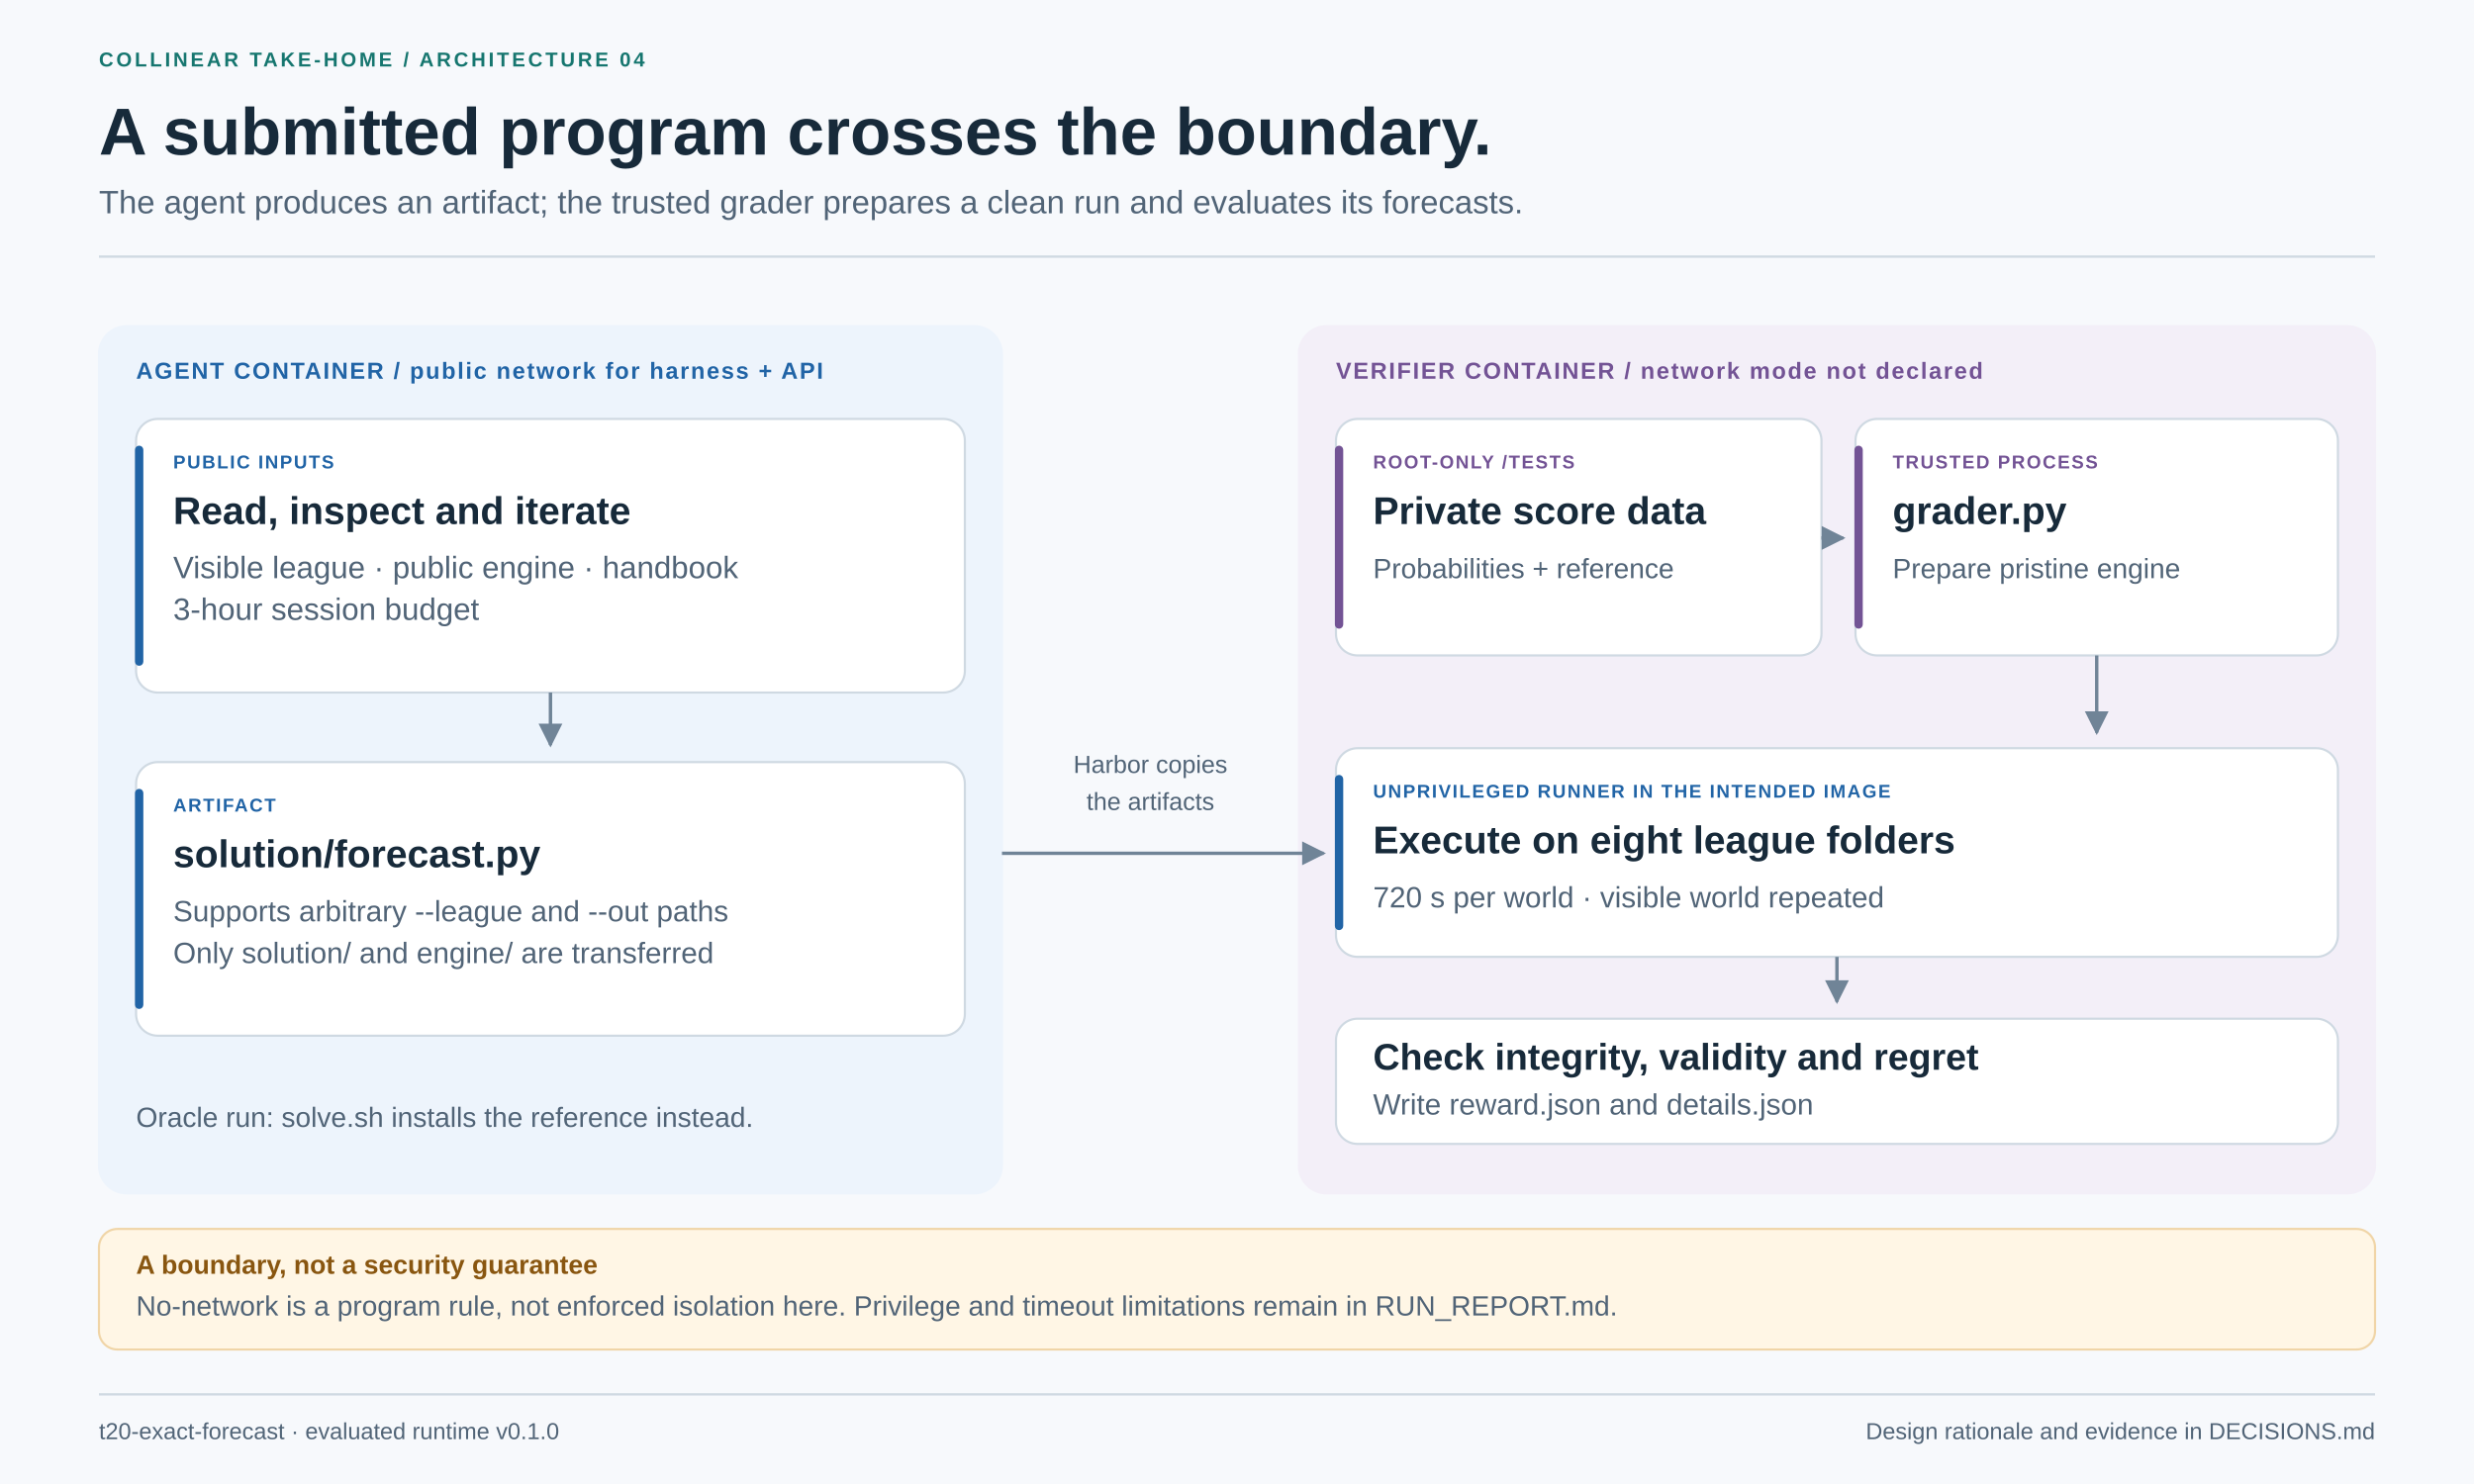
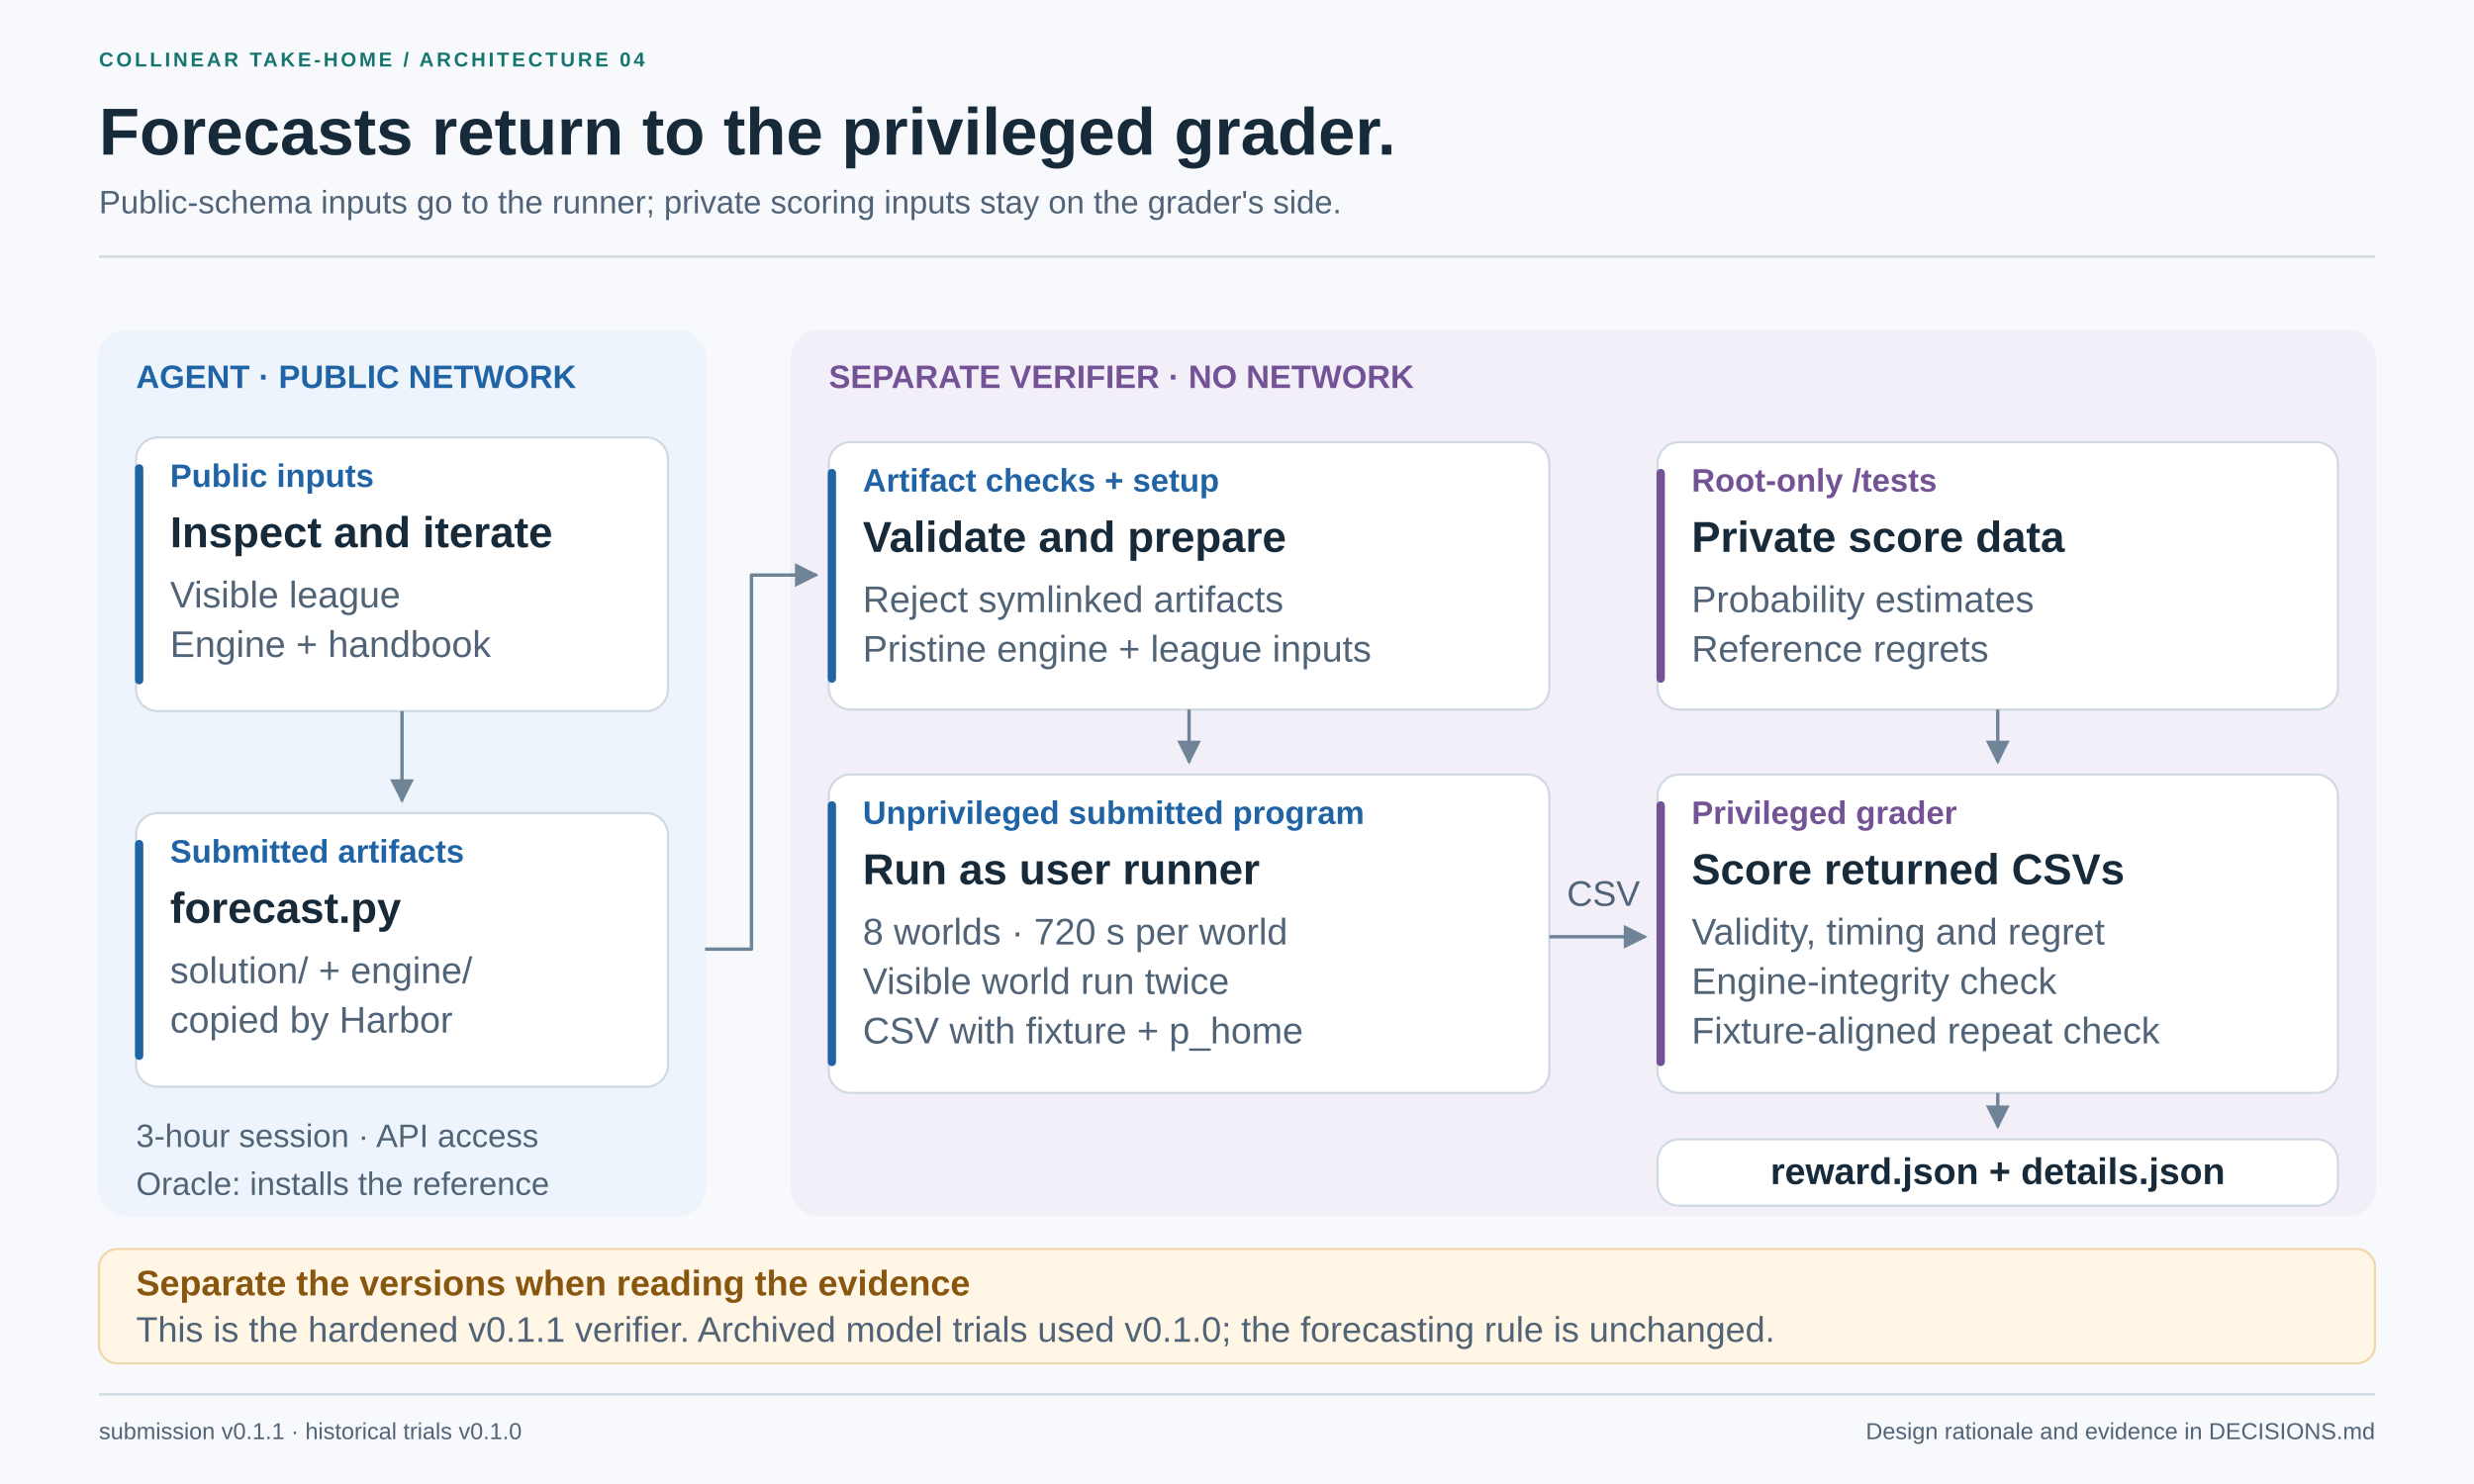
<svg xmlns="http://www.w3.org/2000/svg" width="1600" height="960" viewBox="0 0 1600 960" role="img" aria-labelledby="title desc">
  <defs>
    <marker id="arrow" viewBox="0 0 10 10" refX="9" refY="5" markerWidth="7" markerHeight="7" orient="auto-start-reverse">
      <path d="M 0 0 L 10 5 L 0 10 z" fill="#708497" />
    </marker>
  </defs>
  <rect width="1600" height="960" fill="#F7F9FC" />
  <text x="64" y="43" font-family="Arial, Helvetica, sans-serif" font-size="13" font-weight="700" fill="#16766F" text-anchor="start" letter-spacing="1.8">COLLINEAR TAKE-HOME  /  ARCHITECTURE 04</text>
-   <text x="64" y="100" font-family="Arial, Helvetica, sans-serif" font-size="43" font-weight="700" fill="#172A3A" text-anchor="start" letter-spacing="0">A submitted program crosses the boundary.</text>
-   <text x="64" y="138" font-family="Arial, Helvetica, sans-serif" font-size="21" font-weight="400" fill="#516477" text-anchor="start" letter-spacing="0">The agent produces an artifact; the trusted grader prepares a clean run and evaluates its forecasts.</text>
+   <text x="64" y="100" font-family="Arial, Helvetica, sans-serif" font-size="43" font-weight="700" fill="#172A3A" text-anchor="start" letter-spacing="0">Forecasts return to the privileged grader.</text>
+   <text x="64" y="138" font-family="Arial, Helvetica, sans-serif" font-size="21" font-weight="400" fill="#516477" text-anchor="start" letter-spacing="0">Public-schema inputs go to the runner; private scoring inputs stay on the grader's side.</text>
  <path d="M64 166 L1536 166" fill="none" stroke="#CFD9E2" stroke-width="1.5" />
  <path d="M64 902 L1536 902" fill="none" stroke="#CFD9E2" stroke-width="1.5" />
-   <text x="64" y="931" font-family="Arial, Helvetica, sans-serif" font-size="15" font-weight="400" fill="#516477" text-anchor="start" letter-spacing="0">t20-exact-forecast  ·  evaluated runtime v0.1.0</text>
+   <text x="64" y="931" font-family="Arial, Helvetica, sans-serif" font-size="15" font-weight="400" fill="#516477" text-anchor="start" letter-spacing="0">submission v0.1.1  ·  historical trials v0.1.0</text>
  <text x="1536" y="931" font-family="Arial, Helvetica, sans-serif" font-size="15" font-weight="400" fill="#516477" text-anchor="end" letter-spacing="0">Design rationale and evidence in DECISIONS.md</text>
-   <rect x="64" y="211" width="584" height="561" rx="18" fill="#EDF4FC" stroke="#EDF4FC" stroke-width="1.4" />
-   <text x="88" y="245" font-family="Arial, Helvetica, sans-serif" font-size="15" font-weight="700" fill="#2164A6" text-anchor="start" letter-spacing="1.1">AGENT CONTAINER / public network for harness + API</text>
-   <rect x="88" y="271" width="536" height="177" rx="14" fill="white" stroke="#CFD9E2" stroke-width="1.4" />
-   <rect x="88" y="289" width="4" height="141" rx="2" fill="#2164A6" stroke="#2164A6" stroke-width="1.4" />
-   <text x="112" y="303" font-family="Arial, Helvetica, sans-serif" font-size="12" font-weight="700" fill="#2164A6" text-anchor="start" letter-spacing="1">PUBLIC INPUTS</text>
-   <text x="112" y="339" font-family="Arial, Helvetica, sans-serif" font-size="25" font-weight="700" fill="#172A3A" text-anchor="start" letter-spacing="0">Read, inspect and iterate</text>
-   <text x="112" y="374" font-family="Arial, Helvetica, sans-serif" font-size="20" font-weight="400" fill="#516477" text-anchor="start" letter-spacing="0">Visible league · public engine · handbook</text>
-   <text x="112" y="401" font-family="Arial, Helvetica, sans-serif" font-size="20" font-weight="400" fill="#516477" text-anchor="start" letter-spacing="0">3-hour session budget</text>
-   <path d="M356 448 L356 482" fill="none" stroke="#708497" stroke-width="2.2" stroke-linejoin="round" marker-end="url(#arrow)" />
-   <rect x="88" y="493" width="536" height="177" rx="14" fill="white" stroke="#CFD9E2" stroke-width="1.4" />
-   <rect x="88" y="511" width="4" height="141" rx="2" fill="#2164A6" stroke="#2164A6" stroke-width="1.4" />
-   <text x="112" y="525" font-family="Arial, Helvetica, sans-serif" font-size="12" font-weight="700" fill="#2164A6" text-anchor="start" letter-spacing="1">ARTIFACT</text>
-   <text x="112" y="561" font-family="Arial, Helvetica, sans-serif" font-size="25" font-weight="700" fill="#172A3A" text-anchor="start" letter-spacing="0">solution/forecast.py</text>
-   <text x="112" y="596" font-family="Arial, Helvetica, sans-serif" font-size="19" font-weight="400" fill="#516477" text-anchor="start" letter-spacing="0">Supports arbitrary --league and --out paths</text>
-   <text x="112" y="623" font-family="Arial, Helvetica, sans-serif" font-size="19" font-weight="400" fill="#516477" text-anchor="start" letter-spacing="0">Only solution/ and engine/ are transferred</text>
-   <text x="88" y="729" font-family="Arial, Helvetica, sans-serif" font-size="18" font-weight="400" fill="#516477" text-anchor="start" letter-spacing="0">Oracle run: solve.sh installs the reference instead.</text>
-   <rect x="840" y="211" width="696" height="561" rx="18" fill="#F3EFF8" stroke="#F3EFF8" stroke-width="1.4" />
-   <text x="864" y="245" font-family="Arial, Helvetica, sans-serif" font-size="15" font-weight="700" fill="#735395" text-anchor="start" letter-spacing="1.1">VERIFIER CONTAINER / network mode not declared</text>
-   <rect x="864" y="271" width="314" height="153" rx="14" fill="white" stroke="#CFD9E2" stroke-width="1.4" />
-   <rect x="864" y="289" width="4" height="117" rx="2" fill="#735395" stroke="#735395" stroke-width="1.4" />
-   <text x="888" y="303" font-family="Arial, Helvetica, sans-serif" font-size="12" font-weight="700" fill="#735395" text-anchor="start" letter-spacing="1">ROOT-ONLY /TESTS</text>
-   <text x="888" y="339" font-family="Arial, Helvetica, sans-serif" font-size="25" font-weight="700" fill="#172A3A" text-anchor="start" letter-spacing="0">Private score data</text>
-   <text x="888" y="374" font-family="Arial, Helvetica, sans-serif" font-size="18" font-weight="400" fill="#516477" text-anchor="start" letter-spacing="0">Probabilities + reference</text>
-   <rect x="1200" y="271" width="312" height="153" rx="14" fill="white" stroke="#CFD9E2" stroke-width="1.4" />
-   <rect x="1200" y="289" width="4" height="117" rx="2" fill="#735395" stroke="#735395" stroke-width="1.4" />
-   <text x="1224" y="303" font-family="Arial, Helvetica, sans-serif" font-size="12" font-weight="700" fill="#735395" text-anchor="start" letter-spacing="1">TRUSTED PROCESS</text>
-   <text x="1224" y="339" font-family="Arial, Helvetica, sans-serif" font-size="25" font-weight="700" fill="#172A3A" text-anchor="start" letter-spacing="0">grader.py</text>
-   <text x="1224" y="374" font-family="Arial, Helvetica, sans-serif" font-size="18" font-weight="400" fill="#516477" text-anchor="start" letter-spacing="0">Prepare pristine engine</text>
-   <path d="M1178 348 L1192 348" fill="none" stroke="#708497" stroke-width="2.2" stroke-linejoin="round" marker-end="url(#arrow)" />
-   <path d="M1356 424 L1356 474" fill="none" stroke="#708497" stroke-width="2.2" stroke-linejoin="round" marker-end="url(#arrow)" />
-   <rect x="864" y="484" width="648" height="135" rx="14" fill="white" stroke="#CFD9E2" stroke-width="1.4" />
-   <rect x="864" y="502" width="4" height="99" rx="2" fill="#2164A6" stroke="#2164A6" stroke-width="1.4" />
-   <text x="888" y="516" font-family="Arial, Helvetica, sans-serif" font-size="12" font-weight="700" fill="#2164A6" text-anchor="start" letter-spacing="1">UNPRIVILEGED RUNNER IN THE INTENDED IMAGE</text>
-   <text x="888" y="552" font-family="Arial, Helvetica, sans-serif" font-size="25" font-weight="700" fill="#172A3A" text-anchor="start" letter-spacing="0">Execute on eight league folders</text>
-   <text x="888" y="587" font-family="Arial, Helvetica, sans-serif" font-size="19" font-weight="400" fill="#516477" text-anchor="start" letter-spacing="0">720 s per world · visible world repeated</text>
-   <path d="M648 552 L856 552" fill="none" stroke="#708497" stroke-width="2.2" stroke-linejoin="round" marker-end="url(#arrow)" />
-   <text x="744" y="500" font-family="Arial, Helvetica, sans-serif" font-size="16" font-weight="400" fill="#516477" text-anchor="middle" letter-spacing="0">Harbor copies</text>
-   <text x="744" y="524" font-family="Arial, Helvetica, sans-serif" font-size="16" font-weight="400" fill="#516477" text-anchor="middle" letter-spacing="0">the artifacts</text>
-   <path d="M1188 619 L1188 648" fill="none" stroke="#708497" stroke-width="2.2" stroke-linejoin="round" marker-end="url(#arrow)" />
-   <rect x="864" y="659" width="648" height="81" rx="14" fill="white" stroke="#CFD9E2" stroke-width="1.4" />
-   <text x="888" y="692" font-family="Arial, Helvetica, sans-serif" font-size="24" font-weight="700" fill="#172A3A" text-anchor="start" letter-spacing="0">Check integrity, validity and regret</text>
-   <text x="888" y="721" font-family="Arial, Helvetica, sans-serif" font-size="19" font-weight="400" fill="#516477" text-anchor="start" letter-spacing="0">Write reward.json and details.json</text>
-   <rect x="64" y="795" width="1472" height="78" rx="12" fill="#FFF6E5" stroke="#F0D5A7" stroke-width="1.4" />
-   <text x="88" y="824" font-family="Arial, Helvetica, sans-serif" font-size="17" font-weight="700" fill="#895610" text-anchor="start" letter-spacing="0">A boundary, not a security guarantee</text>
-   <text x="88" y="851" font-family="Arial, Helvetica, sans-serif" font-size="18" font-weight="400" fill="#516477" text-anchor="start" letter-spacing="0">No-network is a program rule, not enforced isolation here. Privilege and timeout limitations remain in RUN_REPORT.md.</text>
+   <rect x="64" y="214" width="392" height="572" rx="18" fill="#EDF4FC" stroke="#EDF4FC" stroke-width="1.4" />
+   <text x="88" y="248" font-family="Arial, Helvetica, sans-serif" font-size="15" font-weight="700" fill="#2164A6" text-anchor="start" letter-spacing="1.1" />
+   <text x="88" y="251" font-family="Arial, Helvetica, sans-serif" font-size="21" font-weight="700" fill="#2164A6" text-anchor="start" letter-spacing="0">AGENT · PUBLIC NETWORK</text>
+   <rect x="512" y="214" width="1024" height="572" rx="18" fill="#F3EFF8" stroke="#F3EFF8" stroke-width="1.4" />
+   <text x="536" y="248" font-family="Arial, Helvetica, sans-serif" font-size="15" font-weight="700" fill="#735395" text-anchor="start" letter-spacing="1.1" />
+   <text x="536" y="251" font-family="Arial, Helvetica, sans-serif" font-size="21" font-weight="700" fill="#735395" text-anchor="start" letter-spacing="0">SEPARATE VERIFIER · NO NETWORK</text>
+   <rect x="88" y="283" width="344" height="177" rx="14" fill="white" stroke="#CFD9E2" stroke-width="1.4" />
+   <rect x="88" y="301" width="4" height="141" rx="2" fill="#2164A6" stroke="#2164A6" stroke-width="1.4" />
+   <text x="110" y="315" font-family="Arial, Helvetica, sans-serif" font-size="21" font-weight="700" fill="#2164A6" text-anchor="start" letter-spacing="0">Public inputs</text>
+   <text x="110" y="354" font-family="Arial, Helvetica, sans-serif" font-size="28" font-weight="700" fill="#172A3A" text-anchor="start" letter-spacing="0">Inspect and iterate</text>
+   <text x="110" y="393" font-family="Arial, Helvetica, sans-serif" font-size="24" font-weight="400" fill="#516477" text-anchor="start" letter-spacing="0">Visible league</text>
+   <text x="110" y="425" font-family="Arial, Helvetica, sans-serif" font-size="24" font-weight="400" fill="#516477" text-anchor="start" letter-spacing="0">Engine + handbook</text>
+   <path d="M260 460 L260 518" fill="none" stroke="#708497" stroke-width="2.2" stroke-linejoin="round" marker-end="url(#arrow)" />
+   <rect x="88" y="526" width="344" height="177" rx="14" fill="white" stroke="#CFD9E2" stroke-width="1.4" />
+   <rect x="88" y="544" width="4" height="141" rx="2" fill="#2164A6" stroke="#2164A6" stroke-width="1.4" />
+   <text x="110" y="558" font-family="Arial, Helvetica, sans-serif" font-size="21" font-weight="700" fill="#2164A6" text-anchor="start" letter-spacing="0">Submitted artifacts</text>
+   <text x="110" y="597" font-family="Arial, Helvetica, sans-serif" font-size="28" font-weight="700" fill="#172A3A" text-anchor="start" letter-spacing="0">forecast.py</text>
+   <text x="110" y="636" font-family="Arial, Helvetica, sans-serif" font-size="24" font-weight="400" fill="#516477" text-anchor="start" letter-spacing="0">solution/ + engine/</text>
+   <text x="110" y="668" font-family="Arial, Helvetica, sans-serif" font-size="24" font-weight="400" fill="#516477" text-anchor="start" letter-spacing="0">copied by Harbor</text>
+   <text x="88" y="742" font-family="Arial, Helvetica, sans-serif" font-size="21" font-weight="400" fill="#516477" text-anchor="start" letter-spacing="0">3-hour session · API access</text>
+   <text x="88" y="773" font-family="Arial, Helvetica, sans-serif" font-size="21" font-weight="400" fill="#516477" text-anchor="start" letter-spacing="0">Oracle: installs the reference</text>
+   <rect x="536" y="286" width="466" height="173" rx="14" fill="white" stroke="#CFD9E2" stroke-width="1.4" />
+   <rect x="536" y="304" width="4" height="137" rx="2" fill="#2164A6" stroke="#2164A6" stroke-width="1.4" />
+   <text x="558" y="318" font-family="Arial, Helvetica, sans-serif" font-size="21" font-weight="700" fill="#2164A6" text-anchor="start" letter-spacing="0">Artifact checks + setup</text>
+   <text x="558" y="357" font-family="Arial, Helvetica, sans-serif" font-size="28" font-weight="700" fill="#172A3A" text-anchor="start" letter-spacing="0">Validate and prepare</text>
+   <text x="558" y="396" font-family="Arial, Helvetica, sans-serif" font-size="24" font-weight="400" fill="#516477" text-anchor="start" letter-spacing="0">Reject symlinked artifacts</text>
+   <text x="558" y="428" font-family="Arial, Helvetica, sans-serif" font-size="24" font-weight="400" fill="#516477" text-anchor="start" letter-spacing="0">Pristine engine + league inputs</text>
+   <path d="M456 614 L486 614 L486 372 L528 372" fill="none" stroke="#708497" stroke-width="2.2" stroke-linejoin="round" marker-end="url(#arrow)" />
+   <path d="M769 459 L769 493" fill="none" stroke="#708497" stroke-width="2.2" stroke-linejoin="round" marker-end="url(#arrow)" />
+   <rect x="536" y="501" width="466" height="206" rx="14" fill="white" stroke="#CFD9E2" stroke-width="1.4" />
+   <rect x="536" y="519" width="4" height="170" rx="2" fill="#2164A6" stroke="#2164A6" stroke-width="1.4" />
+   <text x="558" y="533" font-family="Arial, Helvetica, sans-serif" font-size="21" font-weight="700" fill="#2164A6" text-anchor="start" letter-spacing="0">Unprivileged submitted program</text>
+   <text x="558" y="572" font-family="Arial, Helvetica, sans-serif" font-size="28" font-weight="700" fill="#172A3A" text-anchor="start" letter-spacing="0">Run as user runner</text>
+   <text x="558" y="611" font-family="Arial, Helvetica, sans-serif" font-size="24" font-weight="400" fill="#516477" text-anchor="start" letter-spacing="0">8 worlds · 720 s per world</text>
+   <text x="558" y="643" font-family="Arial, Helvetica, sans-serif" font-size="24" font-weight="400" fill="#516477" text-anchor="start" letter-spacing="0">Visible world run twice</text>
+   <text x="558" y="675" font-family="Arial, Helvetica, sans-serif" font-size="24" font-weight="400" fill="#516477" text-anchor="start" letter-spacing="0">CSV with fixture + p_home</text>
+   <rect x="1072" y="286" width="440" height="173" rx="14" fill="white" stroke="#CFD9E2" stroke-width="1.4" />
+   <rect x="1072" y="304" width="4" height="137" rx="2" fill="#735395" stroke="#735395" stroke-width="1.4" />
+   <text x="1094" y="318" font-family="Arial, Helvetica, sans-serif" font-size="21" font-weight="700" fill="#735395" text-anchor="start" letter-spacing="0">Root-only /tests</text>
+   <text x="1094" y="357" font-family="Arial, Helvetica, sans-serif" font-size="28" font-weight="700" fill="#172A3A" text-anchor="start" letter-spacing="0">Private score data</text>
+   <text x="1094" y="396" font-family="Arial, Helvetica, sans-serif" font-size="24" font-weight="400" fill="#516477" text-anchor="start" letter-spacing="0">Probability estimates</text>
+   <text x="1094" y="428" font-family="Arial, Helvetica, sans-serif" font-size="24" font-weight="400" fill="#516477" text-anchor="start" letter-spacing="0">Reference regrets</text>
+   <path d="M1292 459 L1292 493" fill="none" stroke="#708497" stroke-width="2.2" stroke-linejoin="round" marker-end="url(#arrow)" />
+   <rect x="1072" y="501" width="440" height="206" rx="14" fill="white" stroke="#CFD9E2" stroke-width="1.4" />
+   <rect x="1072" y="519" width="4" height="170" rx="2" fill="#735395" stroke="#735395" stroke-width="1.4" />
+   <text x="1094" y="533" font-family="Arial, Helvetica, sans-serif" font-size="21" font-weight="700" fill="#735395" text-anchor="start" letter-spacing="0">Privileged grader</text>
+   <text x="1094" y="572" font-family="Arial, Helvetica, sans-serif" font-size="28" font-weight="700" fill="#172A3A" text-anchor="start" letter-spacing="0">Score returned CSVs</text>
+   <text x="1094" y="611" font-family="Arial, Helvetica, sans-serif" font-size="24" font-weight="400" fill="#516477" text-anchor="start" letter-spacing="0">Validity, timing and regret</text>
+   <text x="1094" y="643" font-family="Arial, Helvetica, sans-serif" font-size="24" font-weight="400" fill="#516477" text-anchor="start" letter-spacing="0">Engine-integrity check</text>
+   <text x="1094" y="675" font-family="Arial, Helvetica, sans-serif" font-size="24" font-weight="400" fill="#516477" text-anchor="start" letter-spacing="0">Fixture-aligned repeat check</text>
+   <path d="M1002 606 L1064 606" fill="none" stroke="#708497" stroke-width="2.2" stroke-linejoin="round" marker-end="url(#arrow)" />
+   <text x="1037" y="586" font-family="Arial, Helvetica, sans-serif" font-size="23" font-weight="400" fill="#516477" text-anchor="middle" letter-spacing="0">CSV</text>
+   <path d="M1292 707 L1292 729" fill="none" stroke="#708497" stroke-width="2.2" stroke-linejoin="round" marker-end="url(#arrow)" />
+   <rect x="1072" y="737" width="440" height="43" rx="14" fill="white" stroke="#CFD9E2" stroke-width="1.4" />
+   <text x="1292" y="766" font-family="Arial, Helvetica, sans-serif" font-size="24" font-weight="700" fill="#172A3A" text-anchor="middle" letter-spacing="0">reward.json + details.json</text>
+   <rect x="64" y="808" width="1472" height="74" rx="12" fill="#FFF6E5" stroke="#F0D5A7" stroke-width="1.4" />
+   <text x="88" y="838" font-family="Arial, Helvetica, sans-serif" font-size="23" font-weight="700" fill="#895610" text-anchor="start" letter-spacing="0">Separate the versions when reading the evidence</text>
+   <text x="88" y="868" font-family="Arial, Helvetica, sans-serif" font-size="23" font-weight="400" fill="#516477" text-anchor="start" letter-spacing="0">This is the hardened v0.1.1 verifier. Archived model trials used v0.1.0; the forecasting rule is unchanged.</text>
</svg>
